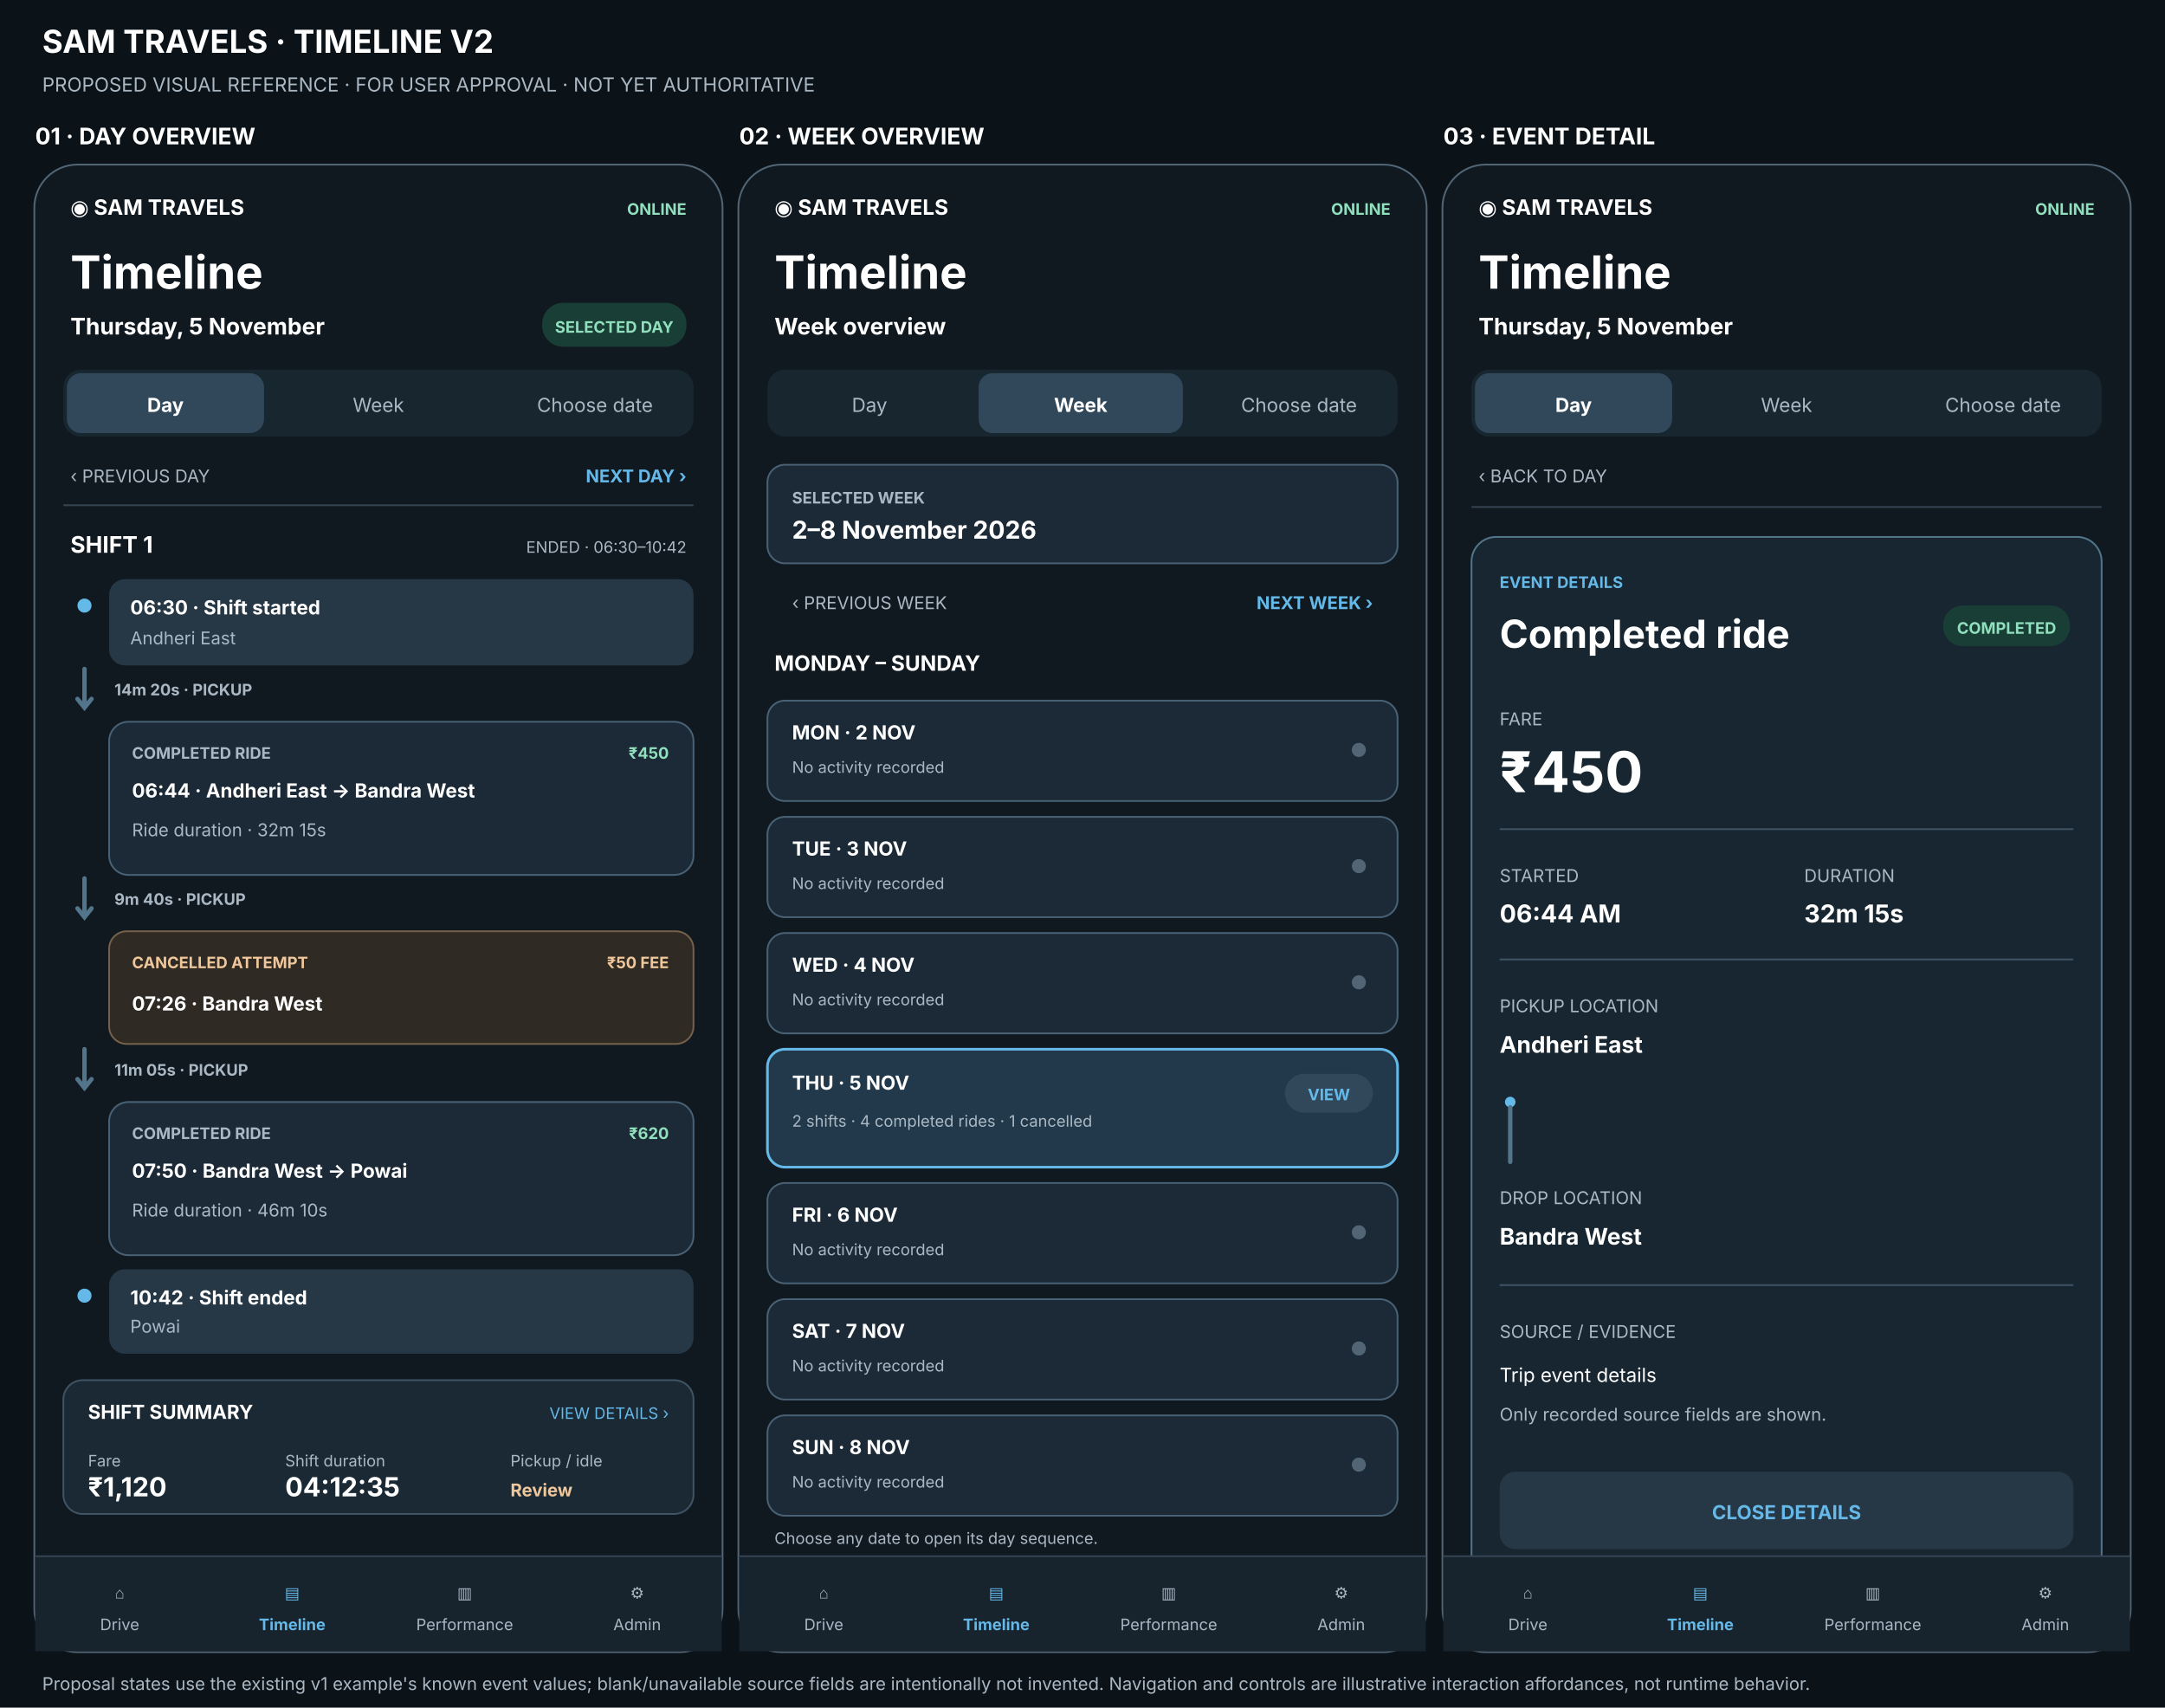
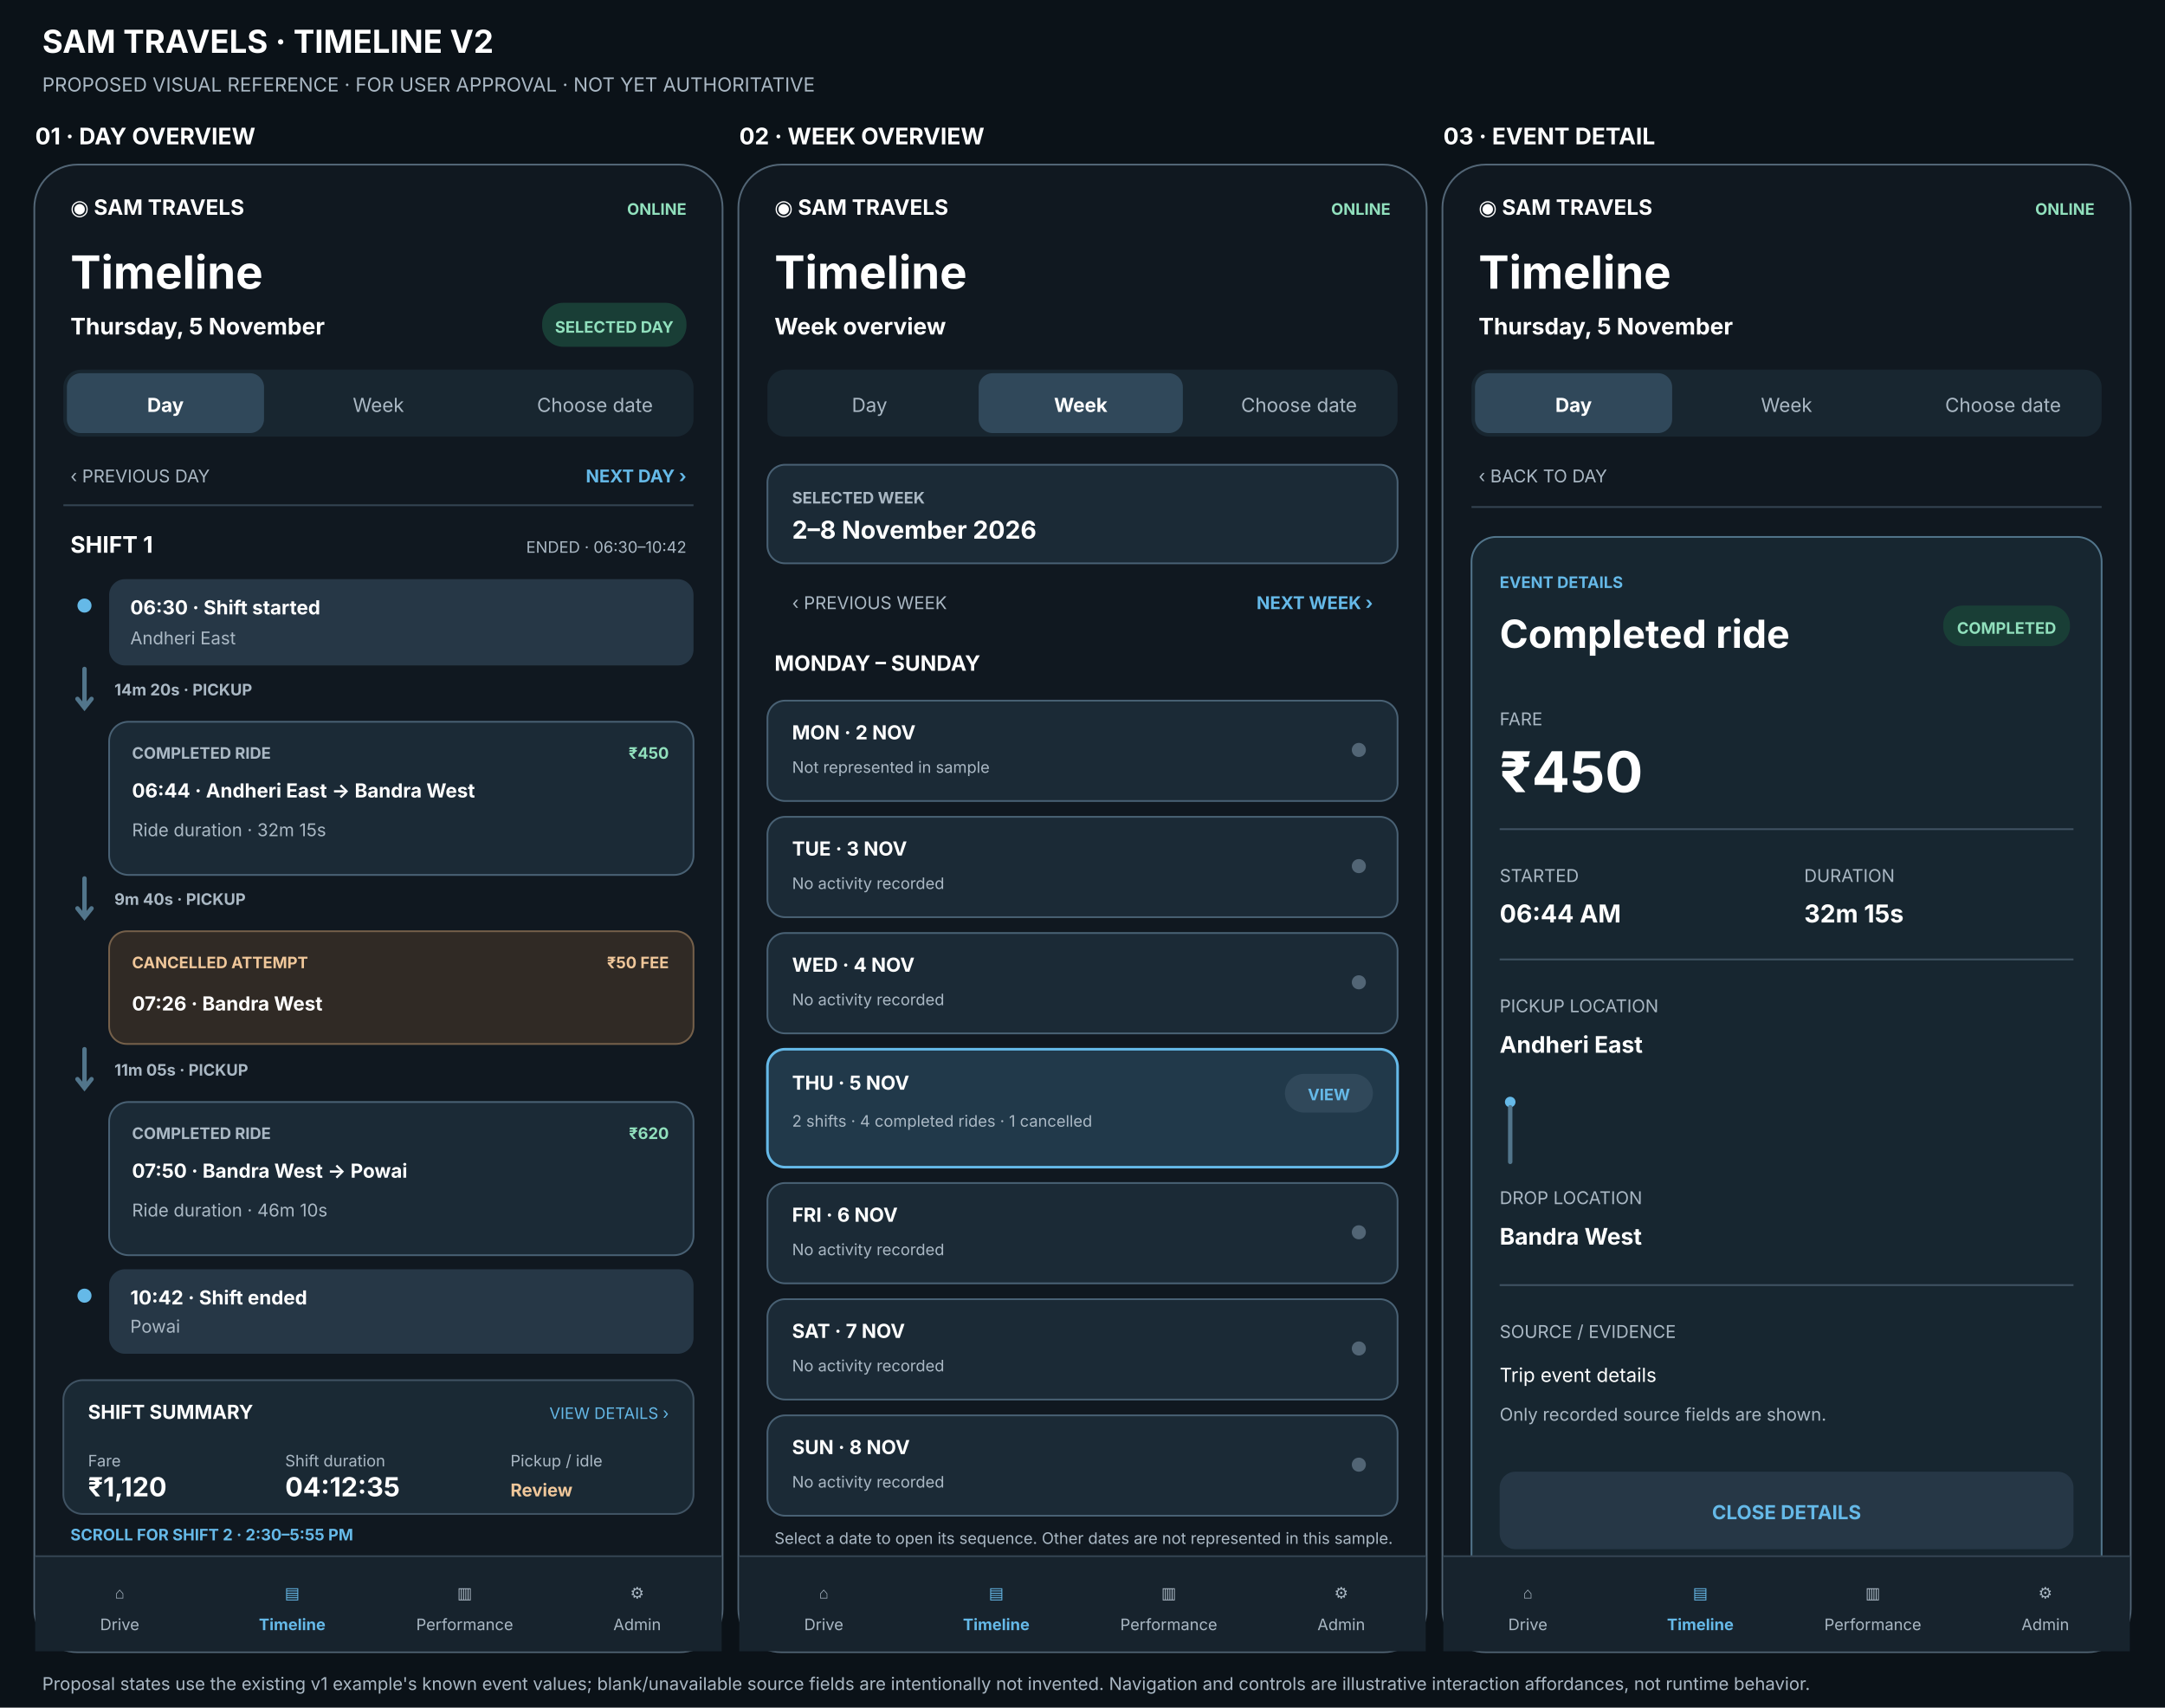
<svg xmlns="http://www.w3.org/2000/svg" width="1230" height="970" viewBox="0 0 1230 970" role="img" aria-labelledby="title desc">
  <defs>
    <style>
 text{font-family:Inter,Arial,sans-serif}.bg{fill:#101820}.surface{fill:#1B2A36;stroke:#496174;stroke-width:1}.surface2{fill:#263746}.muted{fill:#AAB8C4}.white{fill:#FFFFFF}.blue{fill:#65B9E8}.line{stroke:#52758B;stroke-width:2.5;stroke-linecap:round}.green{fill:#91E0BD}.amber{fill:#F0C79A}.phone{fill:#101820;stroke:#526575;stroke-width:2}
 </style>
  </defs>
  <rect width="1230" height="970" fill="#0B1218" />
  <text x="24" y="30" fill="#FFFFFF" font-size="18" font-weight="750">SAM TRAVELS · TIMELINE V2</text>
  <text x="24" y="52" fill="#AAB8C4" font-size="11">PROPOSED VISUAL REFERENCE · FOR USER APPROVAL · NOT YET AUTHORITATIVE</text>
  <text x="20" y="82" fill="#FFFFFF" font-size="13" font-weight="700">01 · DAY OVERVIEW</text>
  <rect x="20" y="94" width="390" height="844" rx="24" class="phone" />
  <g transform="translate(20 94)">
    <rect width="390" height="844" rx="24" class="bg" />
    <text x="20" y="28" class="white" font-size="12" font-weight="750">◉ SAM TRAVELS</text>
    <text x="370" y="28" class="green" font-size="9" font-weight="700" text-anchor="end">ONLINE</text>
    <text x="20" y="70" class="white" font-size="26" font-weight="750">Timeline</text>
    <text x="20" y="96" class="white" font-size="13" font-weight="650">Thursday, 5 November</text>
    <rect x="288" y="78" width="82" height="25" rx="12" fill="#193E36" />
    <text x="329" y="95" class="green" font-size="9" font-weight="700" text-anchor="middle">SELECTED DAY</text>
    <rect x="16" y="116" width="358" height="38" rx="10" fill="#182630" />
    <rect x="18" y="118" width="112" height="34" rx="8" fill="#30485A" />
    <text x="74" y="140" class="white" font-size="11" font-weight="700" text-anchor="middle">Day</text>
    <text x="195" y="140" class="muted" font-size="11" text-anchor="middle">Week</text>
    <text x="318" y="140" class="muted" font-size="11" text-anchor="middle">Choose date</text>
    <text x="20" y="180" class="muted" font-size="10">‹ PREVIOUS DAY</text>
    <text x="370" y="180" class="blue" font-size="10" font-weight="700" text-anchor="end">NEXT DAY ›</text>
    <path d="M16 193H374" stroke="#344452" />
    <text x="20" y="220" class="white" font-size="13" font-weight="750">SHIFT 1</text>
    <text x="370" y="220" class="muted" font-size="9" text-anchor="end">ENDED · 06:30–10:42</text>
    <circle cx="28" cy="250" r="4" class="blue" />
    <rect x="42" y="235" width="332" height="49" rx="9" class="surface2" />
    <text x="54" y="255" class="white" font-size="11" font-weight="700">06:30 · Shift started</text>
    <text x="54" y="272" class="muted" font-size="10">Andheri East</text>
    <path d="M28 286V308M24 303L28 308L32 303" class="line" fill="none" />
    <text x="45" y="301" class="muted" font-size="9" font-weight="700">14m 20s · PICKUP</text>
    <rect x="42" y="316" width="332" height="87" rx="11" class="surface" />
    <text x="55" y="337" class="muted" font-size="9" font-weight="700">COMPLETED RIDE</text>
    <text x="360" y="337" class="green" font-size="9" font-weight="700" text-anchor="end">₹450</text>
    <text x="55" y="359" class="white" font-size="11" font-weight="700">06:44 · Andheri East → Bandra West</text>
    <text x="55" y="381" class="muted" font-size="10">Ride duration · 32m 15s</text>
    <path d="M28 405V427M24 422L28 427L32 422" class="line" fill="none" />
    <text x="45" y="420" class="muted" font-size="9" font-weight="700">9m 40s · PICKUP</text>
    <rect x="42" y="435" width="332" height="64" rx="10" fill="#302A25" stroke="#75604A" />
    <text x="55" y="456" class="amber" font-size="9" font-weight="700">CANCELLED ATTEMPT</text>
    <text x="360" y="456" class="amber" font-size="9" font-weight="700" text-anchor="end">₹50 FEE</text>
    <text x="55" y="480" class="white" font-size="11" font-weight="650">07:26 · Bandra West</text>
    <path d="M28 502V524M24 519L28 524L32 519" class="line" fill="none" />
    <text x="45" y="517" class="muted" font-size="9" font-weight="700">11m 05s · PICKUP</text>
    <rect x="42" y="532" width="332" height="87" rx="11" class="surface" />
    <text x="55" y="553" class="muted" font-size="9" font-weight="700">COMPLETED RIDE</text>
    <text x="360" y="553" class="green" font-size="9" font-weight="700" text-anchor="end">₹620</text>
    <text x="55" y="575" class="white" font-size="11" font-weight="700">07:50 · Bandra West → Powai</text>
    <text x="55" y="597" class="muted" font-size="10">Ride duration · 46m 10s</text>
    <circle cx="28" cy="642" r="4" class="blue" />
    <rect x="42" y="627" width="332" height="48" rx="9" class="surface2" />
    <text x="54" y="647" class="white" font-size="11" font-weight="700">10:42 · Shift ended</text>
    <text x="54" y="663" class="muted" font-size="10">Powai</text>
    <rect x="16" y="690" width="358" height="76" rx="11" fill="#1A2934" stroke="#405363" />
    <text x="30" y="712" class="white" font-size="11" font-weight="700">SHIFT SUMMARY</text>
    <text x="360" y="712" class="blue" font-size="9" text-anchor="end">VIEW DETAILS  ›</text>
    <text x="30" y="739" class="muted" font-size="9">Fare</text>
    <text x="30" y="756" class="white" font-size="15" font-weight="700">₹1,120</text>
    <text x="142" y="739" class="muted" font-size="9">Shift duration</text>
    <text x="142" y="756" class="white" font-size="15" font-weight="700">04:12:35</text>
    <text x="270" y="739" class="muted" font-size="9">Pickup / idle</text>
    <text x="270" y="756" class="amber" font-size="10" font-weight="700">Review</text>
+     <text x="20" y="781" class="blue" font-size="9" font-weight="700">SCROLL FOR SHIFT 2 · 2:30–5:55 PM</text>
    <rect y="790" width="390" height="54" fill="#17232D" />
    <path d="M0 790H390" stroke="#344452" />
    <g font-size="9" text-anchor="middle">
      <text x="48" y="814" class="muted">⌂</text>
      <text x="146" y="814" class="blue">▤</text>
      <text x="244" y="814" class="muted">▥</text>
      <text x="342" y="814" class="muted">⚙</text>
      <text x="48" y="832" class="muted">Drive</text>
      <text x="146" y="832" class="blue" font-weight="700">Timeline</text>
      <text x="244" y="832" class="muted">Performance</text>
      <text x="342" y="832" class="muted">Admin</text>
    </g>
  </g>
  <text x="420" y="82" fill="#FFFFFF" font-size="13" font-weight="700">02 · WEEK OVERVIEW</text>
  <rect x="420" y="94" width="390" height="844" rx="24" class="phone" />
  <g transform="translate(420 94)">
    <rect width="390" height="844" rx="24" class="bg" />
    <text x="20" y="28" class="white" font-size="12" font-weight="750">◉ SAM TRAVELS</text>
    <text x="370" y="28" class="green" font-size="9" font-weight="700" text-anchor="end">ONLINE</text>
    <text x="20" y="70" class="white" font-size="26" font-weight="750">Timeline</text>
    <text x="20" y="96" class="white" font-size="13" font-weight="650">Week overview</text>
    <rect x="16" y="116" width="358" height="38" rx="10" fill="#182630" />
    <text x="74" y="140" class="muted" font-size="11" text-anchor="middle">Day</text>
    <rect x="136" y="118" width="116" height="34" rx="8" fill="#30485A" />
    <text x="194" y="140" class="white" font-size="11" font-weight="700" text-anchor="middle">Week</text>
    <text x="318" y="140" class="muted" font-size="11" text-anchor="middle">Choose date</text>
    <rect x="16" y="170" width="358" height="56" rx="10" class="surface" />
    <text x="30" y="192" class="muted" font-size="9" font-weight="700">SELECTED WEEK</text>
    <text x="30" y="212" class="white" font-size="14" font-weight="700">2–8 November 2026</text>
    <text x="30" y="252" class="muted" font-size="10">‹ PREVIOUS WEEK</text>
    <text x="360" y="252" class="blue" font-size="10" font-weight="700" text-anchor="end">NEXT WEEK ›</text>
    <text x="20" y="287" class="white" font-size="12" font-weight="750">MONDAY – SUNDAY</text>
    <g>
      <rect x="16" y="304" width="358" height="57" rx="10" class="surface" />
      <text x="30" y="326" class="white" font-size="11" font-weight="700">MON · 2 NOV</text>
-       <text x="30" y="345" class="muted" font-size="9">No activity recorded</text>
+       <text x="30" y="345" class="muted" font-size="9">Not represented in sample</text>
      <circle cx="352" cy="332" r="4" fill="#526575" />
      <rect x="16" y="370" width="358" height="57" rx="10" class="surface" />
      <text x="30" y="392" class="white" font-size="11" font-weight="700">TUE · 3 NOV</text>
      <text x="30" y="411" class="muted" font-size="9">No activity recorded</text>
      <circle cx="352" cy="398" r="4" fill="#526575" />
      <rect x="16" y="436" width="358" height="57" rx="10" class="surface" />
      <text x="30" y="458" class="white" font-size="11" font-weight="700">WED · 4 NOV</text>
      <text x="30" y="477" class="muted" font-size="9">No activity recorded</text>
      <circle cx="352" cy="464" r="4" fill="#526575" />
      <rect x="16" y="502" width="358" height="67" rx="10" fill="#21394A" stroke="#65B9E8" stroke-width="1.5" />
      <text x="30" y="525" class="white" font-size="11" font-weight="750">THU · 5 NOV</text>
      <text x="30" y="546" class="muted" font-size="9">2 shifts · 4 completed rides · 1 cancelled</text>
      <rect x="310" y="516" width="50" height="22" rx="11" fill="#30485A" />
      <text x="335" y="531" class="blue" font-size="9" font-weight="700" text-anchor="middle">VIEW</text>
      <rect x="16" y="578" width="358" height="57" rx="10" class="surface" />
      <text x="30" y="600" class="white" font-size="11" font-weight="700">FRI · 6 NOV</text>
      <text x="30" y="619" class="muted" font-size="9">No activity recorded</text>
      <circle cx="352" cy="606" r="4" fill="#526575" />
      <rect x="16" y="644" width="358" height="57" rx="10" class="surface" />
      <text x="30" y="666" class="white" font-size="11" font-weight="700">SAT · 7 NOV</text>
      <text x="30" y="685" class="muted" font-size="9">No activity recorded</text>
      <circle cx="352" cy="672" r="4" fill="#526575" />
      <rect x="16" y="710" width="358" height="57" rx="10" class="surface" />
      <text x="30" y="732" class="white" font-size="11" font-weight="700">SUN · 8 NOV</text>
      <text x="30" y="751" class="muted" font-size="9">No activity recorded</text>
      <circle cx="352" cy="738" r="4" fill="#526575" />
    </g>
-     <text x="20" y="783" class="muted" font-size="9">Choose any date to open its day sequence.</text>
+     <text x="20" y="783" class="muted" font-size="9">Select a date to open its sequence. Other dates are not represented in this sample.</text>
    <rect y="790" width="390" height="54" fill="#17232D" />
    <path d="M0 790H390" stroke="#344452" />
    <g font-size="9" text-anchor="middle">
      <text x="48" y="814" class="muted">⌂</text>
      <text x="146" y="814" class="blue">▤</text>
      <text x="244" y="814" class="muted">▥</text>
      <text x="342" y="814" class="muted">⚙</text>
      <text x="48" y="832" class="muted">Drive</text>
      <text x="146" y="832" class="blue" font-weight="700">Timeline</text>
      <text x="244" y="832" class="muted">Performance</text>
      <text x="342" y="832" class="muted">Admin</text>
    </g>
  </g>
  <text x="820" y="82" fill="#FFFFFF" font-size="13" font-weight="700">03 · EVENT DETAIL</text>
  <rect x="820" y="94" width="390" height="844" rx="24" class="phone" />
  <g transform="translate(820 94)">
    <rect width="390" height="844" rx="24" class="bg" />
    <text x="20" y="28" class="white" font-size="12" font-weight="750">◉ SAM TRAVELS</text>
    <text x="370" y="28" class="green" font-size="9" font-weight="700" text-anchor="end">ONLINE</text>
    <text x="20" y="70" class="white" font-size="26" font-weight="750">Timeline</text>
    <text x="20" y="96" class="white" font-size="13" font-weight="650">Thursday, 5 November</text>
    <rect x="16" y="116" width="358" height="38" rx="10" fill="#182630" />
    <rect x="18" y="118" width="112" height="34" rx="8" fill="#30485A" />
    <text x="74" y="140" class="white" font-size="11" font-weight="700" text-anchor="middle">Day</text>
    <text x="195" y="140" class="muted" font-size="11" text-anchor="middle">Week</text>
    <text x="318" y="140" class="muted" font-size="11" text-anchor="middle">Choose date</text>
    <text x="20" y="180" class="muted" font-size="10">‹ BACK TO DAY</text>
    <path d="M16 194H374" stroke="#344452" />
    <rect x="16" y="211" width="358" height="600" rx="14" fill="#172630" stroke="#52758B" />
    <text x="32" y="240" class="blue" font-size="9" font-weight="750">EVENT DETAILS</text>
    <text x="32" y="274" class="white" font-size="22" font-weight="750">Completed ride</text>
    <rect x="284" y="250" width="72" height="23" rx="11" fill="#193E36" />
    <text x="320" y="266" class="green" font-size="9" font-weight="700" text-anchor="middle">COMPLETED</text>
    <text x="32" y="318" class="muted" font-size="10">FARE</text>
    <text x="32" y="356" class="white" font-size="32" font-weight="750">₹450</text>
    <path d="M32 377H358" stroke="#405363" />
    <text x="32" y="407" class="muted" font-size="10">STARTED</text>
    <text x="32" y="430" class="white" font-size="14" font-weight="700">06:44 AM</text>
    <text x="205" y="407" class="muted" font-size="10">DURATION</text>
    <text x="205" y="430" class="white" font-size="14" font-weight="700">32m 15s</text>
    <path d="M32 451H358" stroke="#405363" />
    <text x="32" y="481" class="muted" font-size="10">PICKUP LOCATION</text>
    <text x="32" y="504" class="white" font-size="13" font-weight="650">Andheri East</text>
    <circle cx="38" cy="532" r="3" class="blue" />
    <path d="M38 535V566" class="line" />
    <text x="32" y="590" class="muted" font-size="10">DROP LOCATION</text>
    <text x="32" y="613" class="white" font-size="13" font-weight="650">Bandra West</text>
    <path d="M32 636H358" stroke="#405363" />
    <text x="32" y="666" class="muted" font-size="10">SOURCE / EVIDENCE</text>
    <text x="32" y="691" class="white" font-size="11">Trip event details</text>
    <text x="32" y="713" class="muted" font-size="10">Only recorded source fields are shown.</text>
    <rect x="32" y="742" width="326" height="44" rx="9" fill="#263746" />
    <text x="195" y="769" class="blue" font-size="11" font-weight="700" text-anchor="middle">CLOSE DETAILS</text>
    <rect y="790" width="390" height="54" fill="#17232D" />
    <path d="M0 790H390" stroke="#344452" />
    <g font-size="9" text-anchor="middle">
      <text x="48" y="814" class="muted">⌂</text>
      <text x="146" y="814" class="blue">▤</text>
      <text x="244" y="814" class="muted">▥</text>
      <text x="342" y="814" class="muted">⚙</text>
      <text x="48" y="832" class="muted">Drive</text>
      <text x="146" y="832" class="blue" font-weight="700">Timeline</text>
      <text x="244" y="832" class="muted">Performance</text>
      <text x="342" y="832" class="muted">Admin</text>
    </g>
  </g>
  <text x="24" y="960" fill="#AAB8C4" font-size="10">Proposal states use the existing v1 example's known event values; blank/unavailable source fields are intentionally not invented. Navigation and controls are illustrative interaction affordances, not runtime behavior.</text>
</svg>
